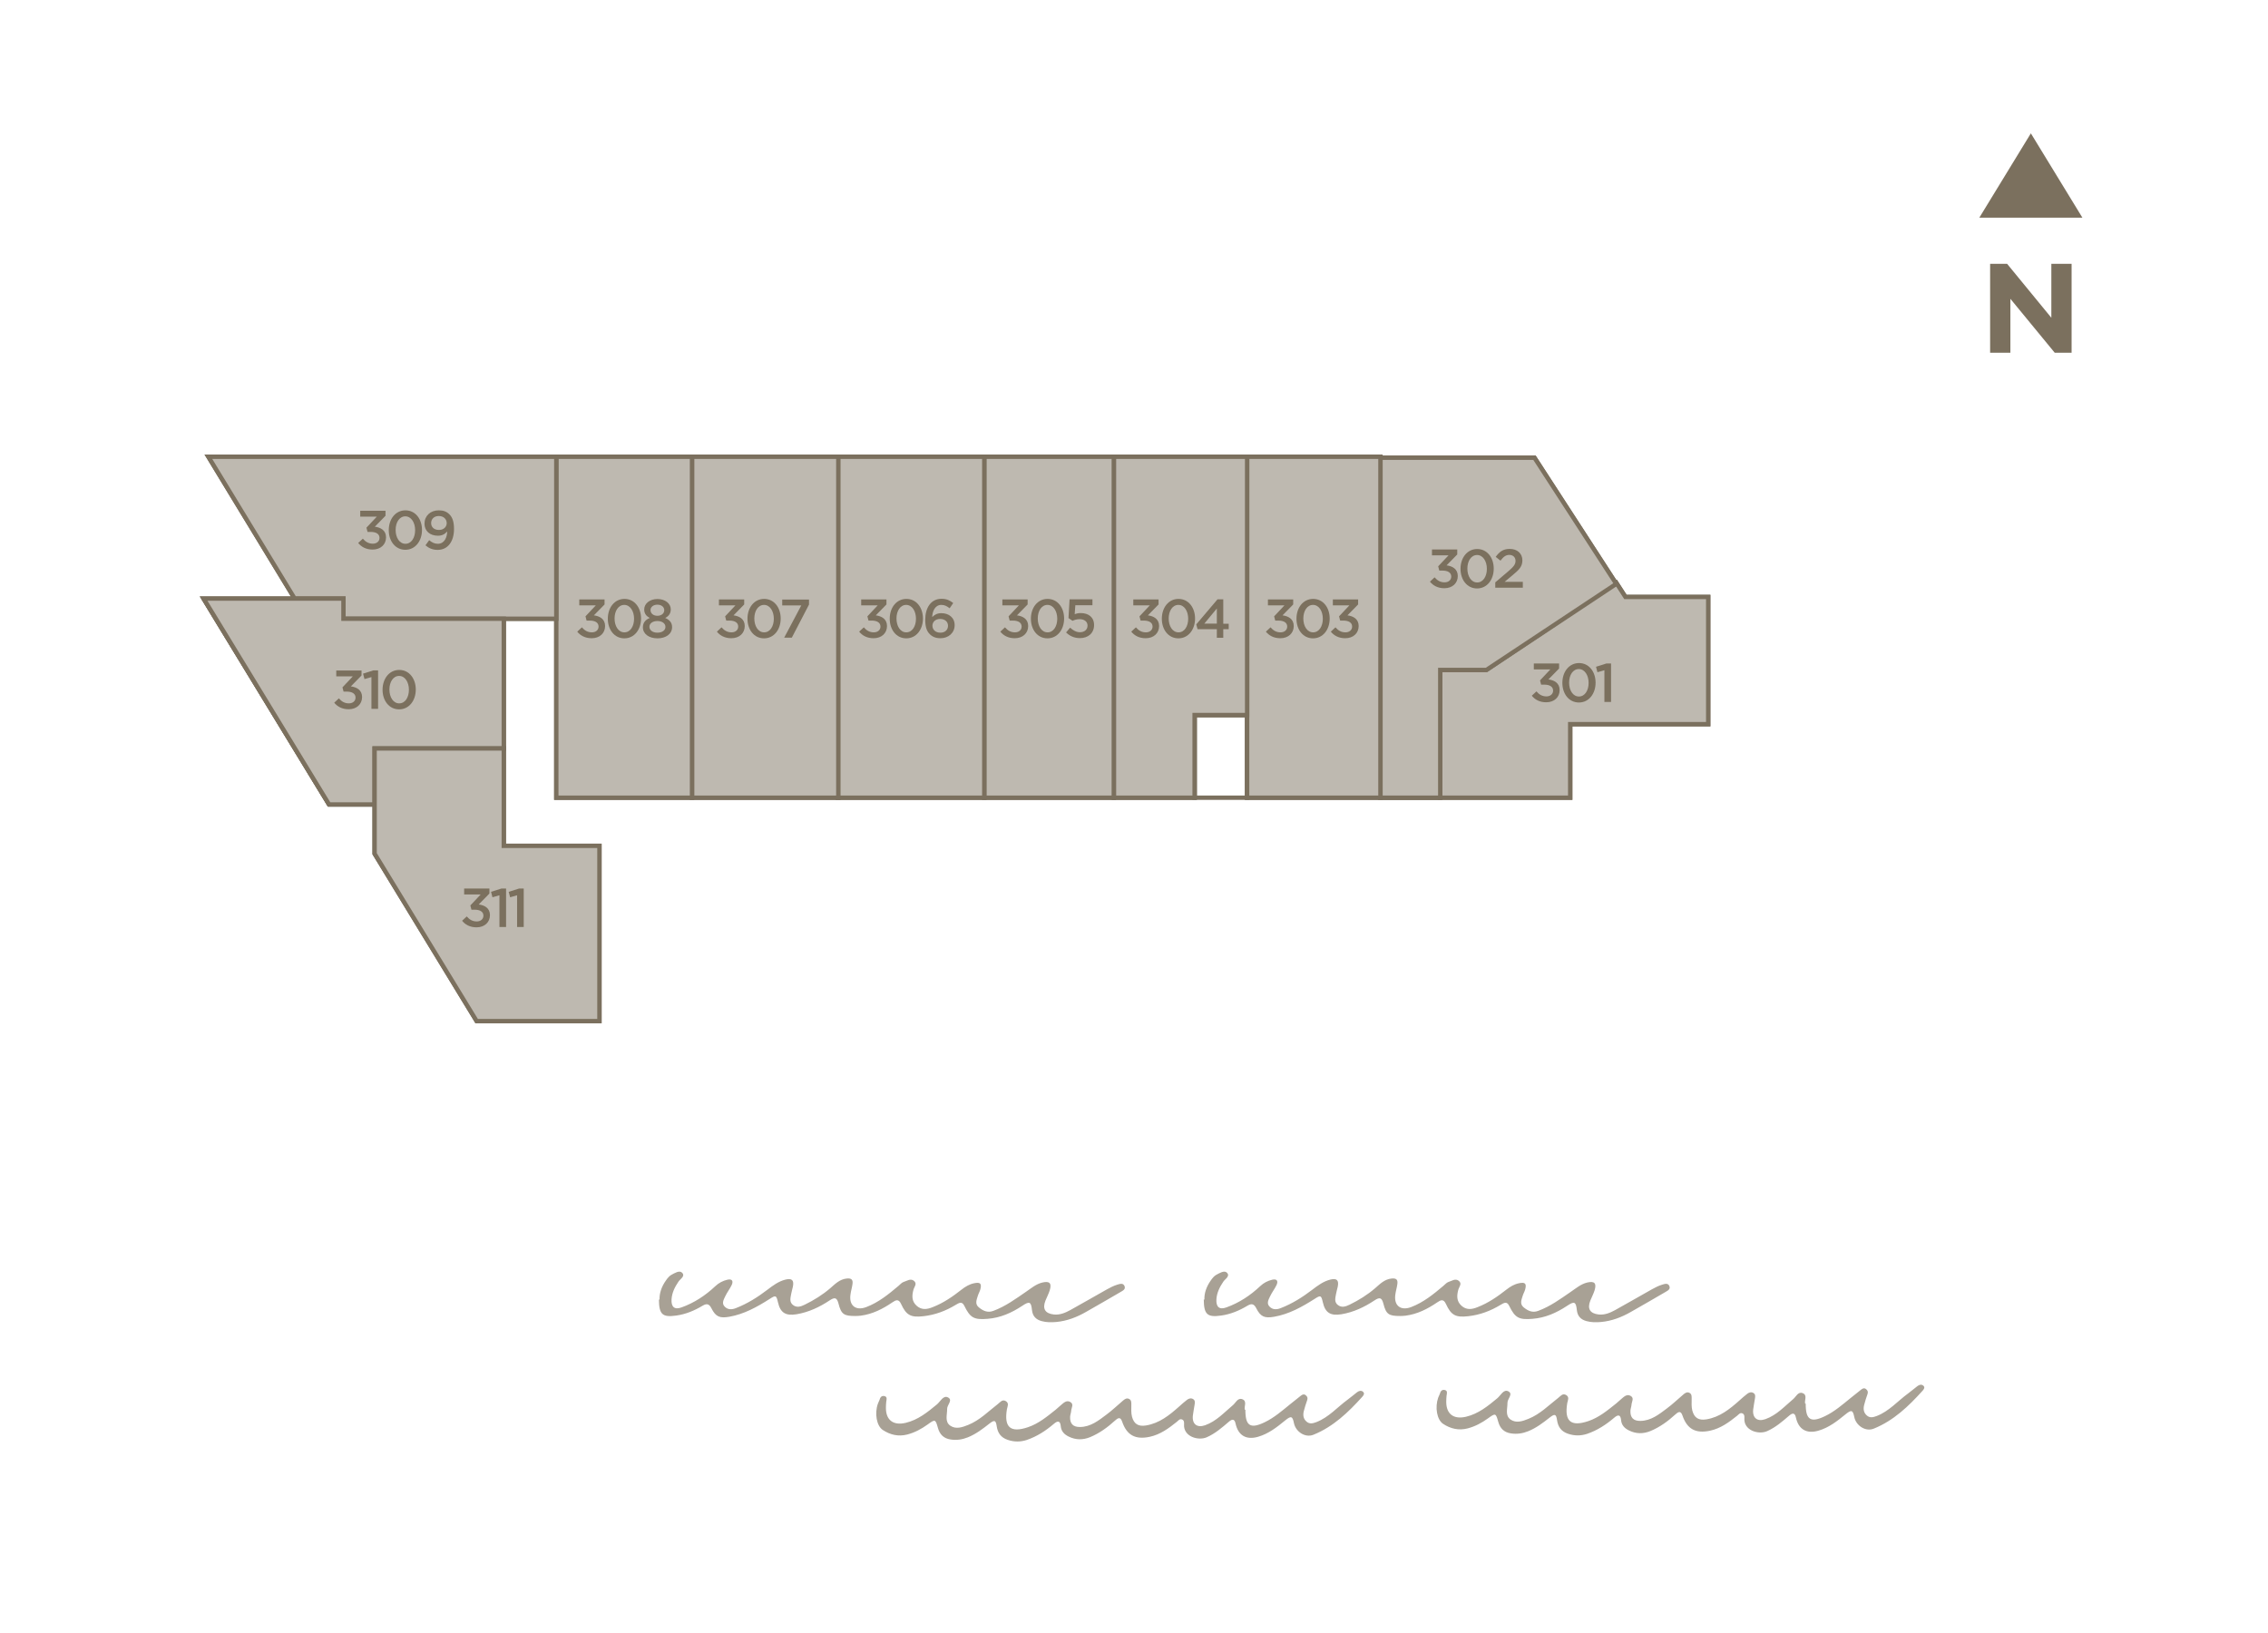
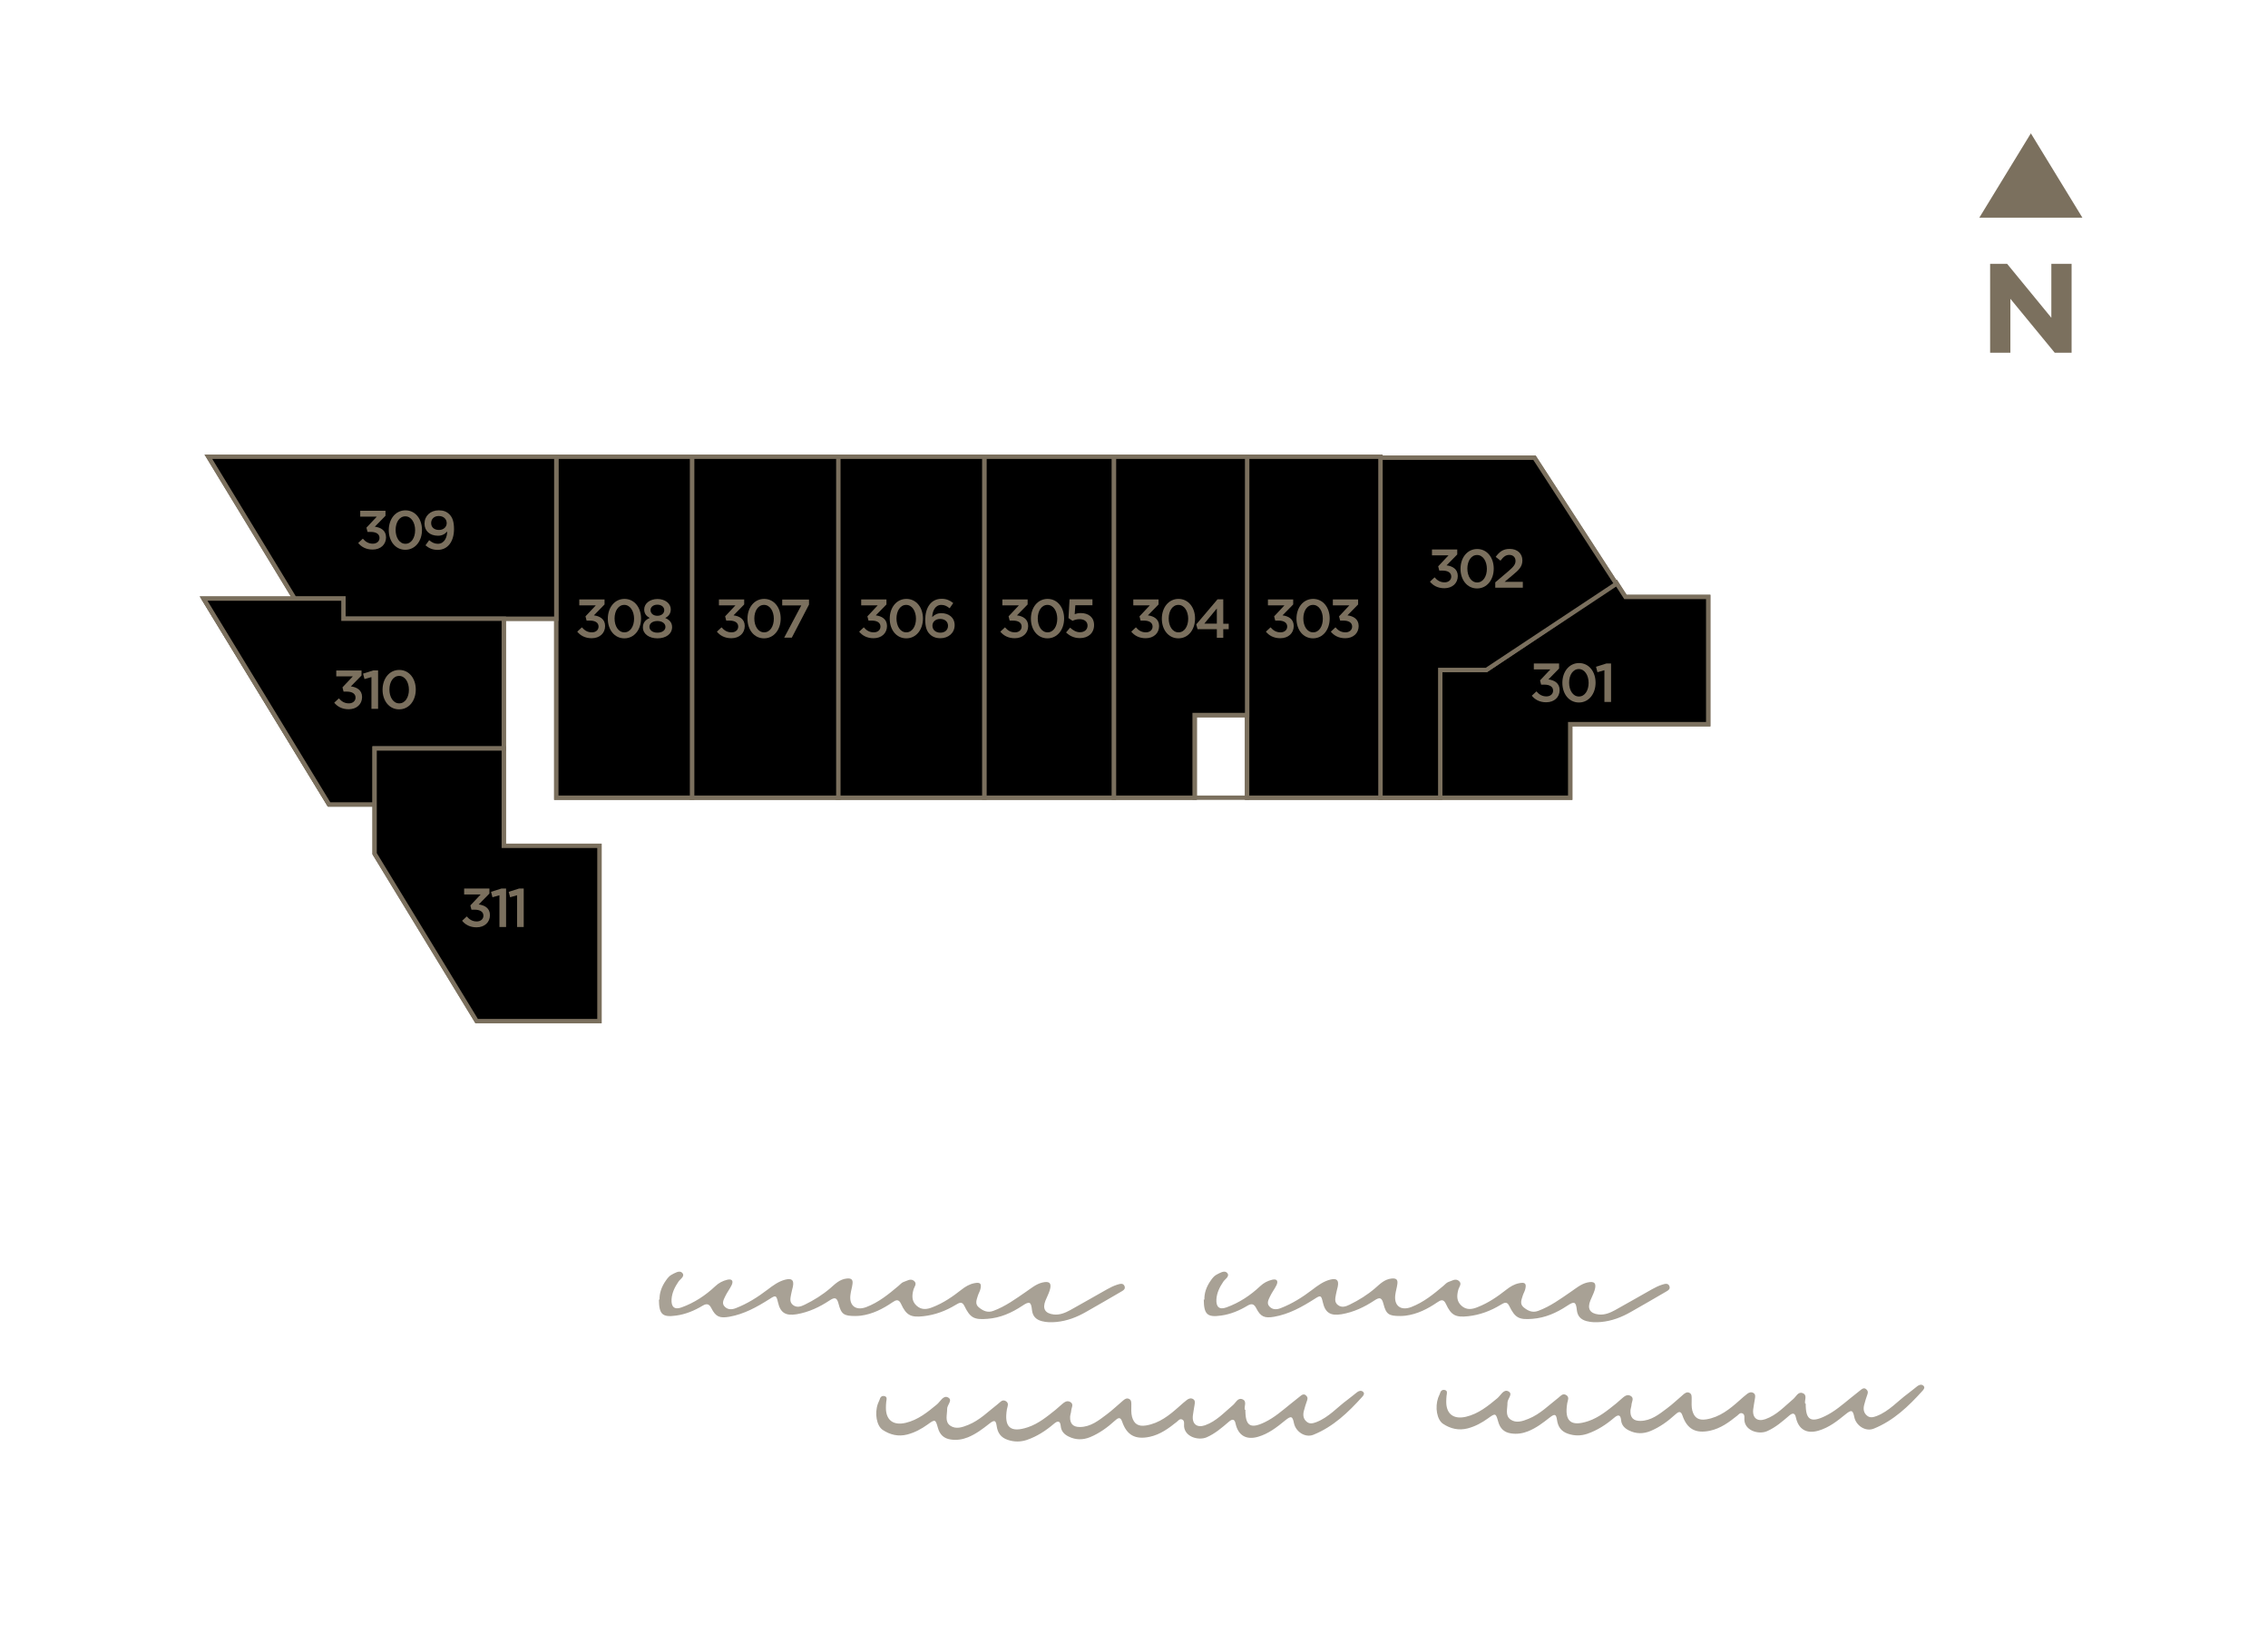
<svg xmlns="http://www.w3.org/2000/svg" viewBox="0 0 208.21 149.89">
  <g id="Base">
    <path d="M190.18,24.22v8.16h-1.55l-4.07-4.95v4.95h-1.86v-8.16h1.56l4.06,4.95v-4.95h1.86Z" style="fill:#7b705e;" />
    <polyline points="18.69 54.95 30.21 73.85 34.39 73.85" style="fill:none; stroke:#7b705e; stroke-miterlimit:10; stroke-width:.4px;" />
    <polygon points="19.13 41.93 51.07 41.93 51.07 56.8 31.53 56.8 31.53 54.95 27.05 54.95 19.13 41.93" style="fill:none; stroke:#7b705e; stroke-miterlimit:10; stroke-width:.4px;" />
    <polygon points="34.39 68.71 46.25 68.71 46.25 77.65 55.03 77.65 55.03 93.74 43.76 93.74 34.39 78.37 34.39 68.71" style="fill:none; stroke:#7b705e; stroke-miterlimit:10; stroke-width:.4px;" />
    <path d="M114.33,129.41c-.01,1.5.46,1.79,1.78,1.15.87-.42,1.59-1.05,2.33-1.65.33-.27.66-.53.99-.79.14-.11.3-.17.46-.02.14.12.18.25.11.45-.12.32-.21.64-.3.97-.1.37-.06.73.25.99.28.24.58.16.9.04,1.14-.44,1.92-1.37,2.88-2.07.29-.21.56-.45.85-.67.16-.12.36-.19.53-.06.22.17.05.37-.06.49-1.28,1.42-2.66,2.74-4.47,3.47-.76.31-1.63-.28-1.79-1.06-.13-.65-.26-.7-.81-.25-.76.62-1.52,1.22-2.49,1.5-1.08.31-1.82-.12-2.06-1.21-.1-.49-.35-.4-.62-.17-.63.54-1.25,1.08-2.02,1.42-.79.35-2.17-.06-2.09-1.19.01-.16.01-.36-.18-.44-.22-.09-.34.1-.49.22-.75.6-1.51,1.16-2.48,1.37-1.32.28-2.11-.14-2.54-1.41-.17-.5-.43-.27-.66-.07-.68.62-1.41,1.15-2.27,1.51-.66.27-1.32.27-1.97-.05-.41-.2-.69-.49-.73-.96-.05-.52-.29-.5-.62-.22-.75.64-1.56,1.17-2.5,1.49-.58.19-1.16.19-1.75-.01-.62-.21-.92-.63-1.01-1.26-.08-.55-.21-.59-.67-.23-.62.49-1.24.96-1.98,1.26-.5.2-1.02.28-1.56.2-.65-.09-1.02-.46-1.19-1.08-.22-.79-.25-.8-.94-.3-.57.41-1.18.74-1.87.92-.82.21-1.57.03-2.25-.42-.57-.38-.76-1.52-.45-2.4.04-.12.11-.23.15-.35.06-.23.18-.41.44-.36.3.06.21.31.18.52-.02.19-.03.38-.03.57,0,1.13.69,1.63,1.81,1.37,1.14-.27,2.01-.98,2.88-1.7.31-.26.57-.85,1-.64.49.24-.08.69-.07,1.06.01.54-.24,1.17.29,1.54.51.35,1.1.15,1.64-.07,1.07-.43,1.86-1.25,2.74-1.93.21-.16.39-.44.71-.26.33.19.16.49.11.74-.28,1.67.32,2.2,1.93,1.66.98-.33,1.77-.99,2.56-1.62.16-.13.32-.28.48-.42.24-.2.5-.47.84-.28.36.2.11.53.09.8-.01.19-.09.37-.1.56-.03.63.27.95.91.94.98-.01,1.71-.6,2.43-1.14.53-.39,1-.85,1.5-1.27.16-.14.35-.28.57-.17.23.11.21.34.21.56,0,.36-.03.72.06,1.07.18.68.59.92,1.28.81,1.24-.2,2.16-.95,3.05-1.74.24-.21.47-.43.73-.62.15-.11.35-.18.54-.07.21.12.18.32.15.51-.05.34-.12.67-.16,1-.09.79.38,1.16,1.12.9,1.04-.37,1.75-1.17,2.56-1.85.26-.22.44-.7.86-.54.47.18.14.68.23.97" style="fill:#a8a195;" />
    <path d="M60.55,119.32c-.03-.58.18-1.21.59-1.78.13-.19.29-.39.48-.5.3-.16.74-.44.98-.22.35.32-.14.58-.31.83-.34.5-.6,1.02-.64,1.63-.04.7.27.98.92.74,1.17-.42,2.2-1.1,3.1-1.95.33-.31.69-.49,1.1-.59.42-.1.58.1.4.49-.17.36-.43.68-.6,1.05-.14.3-.34.64-.03.94.29.29.65.27,1.01.13,1.06-.41,2.01-1.01,2.9-1.69.51-.39,1.02-.77,1.65-.93.6-.15.81.05.69.65-.05.23-.12.45-.16.68-.06.35-.18.73.17,1,.35.27.71.15,1.08-.03.84-.41,1.63-.9,2.34-1.51.44-.38.85-.82,1.51-.89.46-.05.59.13.53.52-.04.31-.14.62-.18.93-.16,1.03.48,1.54,1.45,1.17,1.13-.43,2.05-1.18,2.96-1.95.15-.12.28-.29.45-.35.31-.09.64-.36.96-.11.33.26.03.55-.04.81-.15.55-.17,1.06.28,1.47.45.41.94.36,1.48.14.98-.38,1.84-.97,2.65-1.61.36-.28.72-.5,1.17-.59.54-.11.7.02.56.56-.05.2-.17.39-.23.59-.11.36-.29.75.08,1.06.39.32.81.53,1.34.33,1.11-.41,2.05-1.1,3.01-1.76.47-.32.91-.7,1.48-.84.67-.16.89.05.69.71-.1.32-.26.62-.39.94-.3.75-.04,1.19.76,1.28.56.06,1.05-.15,1.51-.4,1.13-.62,2.25-1.28,3.38-1.91.29-.16.6-.32.92-.42.22-.06.54-.2.68.11.14.32-.17.44-.38.57-1.04.61-2.09,1.21-3.14,1.81-.85.49-1.76.84-2.75.93-.45.04-.89.04-1.33-.08-.52-.14-.83-.45-.89-1.01-.08-.78-.23-.84-.9-.39-.97.64-2,1.1-3.18,1.19-1.23.1-1.59-.08-2.13-1.19-.22-.46-.5-.26-.78-.1-.92.56-1.9.93-2.98,1.05-1.15.13-1.57-.08-2.05-1.13-.22-.48-.48-.36-.8-.14-.88.6-1.82,1.08-2.9,1.22-.17.02-.34.03-.51.03-1.03,0-1.28-.15-1.53-1.13-.15-.58-.35-.61-.82-.3-.92.61-1.91,1.08-3.03,1.27-.99.16-1.49-.12-1.71-1.1-.15-.65-.2-.67-.77-.3-1.15.73-2.33,1.39-3.7,1.63-.87.15-1.24.01-1.64-.78-.2-.39-.41-.47-.8-.24-.75.45-1.55.79-2.43.91-1.27.18-1.58-.1-1.59-1.49" style="fill:#a8a195;" />
    <path d="M165.77,128.85c-.01,1.5.46,1.79,1.78,1.15.87-.42,1.59-1.05,2.33-1.65.33-.27.66-.53.99-.79.14-.11.3-.17.46-.02.14.12.18.25.11.45-.12.32-.21.64-.3.97-.1.37-.06.73.25.99.28.24.58.16.9.04,1.14-.44,1.92-1.37,2.88-2.07.29-.21.56-.45.85-.67.16-.12.36-.19.53-.06.22.17.05.37-.06.49-1.28,1.42-2.66,2.74-4.47,3.47-.76.31-1.63-.28-1.79-1.06-.13-.65-.26-.7-.81-.25-.76.62-1.52,1.22-2.49,1.5-1.08.31-1.82-.12-2.06-1.21-.1-.49-.35-.4-.62-.17-.63.54-1.25,1.08-2.02,1.42-.79.35-2.17-.06-2.09-1.19.01-.16.01-.36-.18-.44-.22-.09-.34.1-.49.22-.75.6-1.51,1.16-2.48,1.37-1.32.28-2.11-.14-2.54-1.41-.17-.5-.43-.27-.66-.07-.68.62-1.41,1.15-2.27,1.51-.66.27-1.32.27-1.97-.05-.41-.2-.69-.49-.73-.96-.05-.52-.29-.5-.62-.22-.75.64-1.56,1.17-2.5,1.49-.58.19-1.16.19-1.75-.01-.62-.21-.92-.63-1.01-1.26-.08-.55-.21-.59-.67-.23-.62.49-1.24.96-1.98,1.26-.5.2-1.02.28-1.56.2-.65-.09-1.02-.46-1.19-1.08-.22-.79-.25-.8-.94-.3-.57.41-1.18.74-1.87.92-.82.21-1.57.03-2.25-.42-.57-.38-.76-1.52-.45-2.4.04-.12.11-.23.15-.35.06-.23.18-.41.44-.36.3.06.21.31.18.52-.02.19-.03.38-.03.57,0,1.13.69,1.63,1.81,1.37,1.14-.27,2.01-.98,2.88-1.7.31-.26.57-.85,1-.64.49.24-.08.69-.07,1.06.01.54-.24,1.17.29,1.54.51.35,1.1.15,1.64-.07,1.07-.43,1.86-1.25,2.74-1.93.21-.16.39-.44.71-.26.33.19.16.49.11.74-.28,1.67.32,2.2,1.93,1.66.98-.33,1.77-.99,2.56-1.62.16-.13.32-.28.48-.42.24-.2.5-.47.84-.28.36.2.11.53.09.8-.01.19-.09.37-.1.56-.03.63.27.95.91.94.98-.01,1.71-.6,2.43-1.14.53-.39,1-.85,1.5-1.27.16-.14.35-.28.57-.17.23.11.21.34.21.56,0,.36-.03.72.06,1.07.18.68.59.92,1.28.81,1.24-.2,2.16-.95,3.05-1.74.24-.21.47-.43.73-.62.15-.11.35-.18.54-.07.21.12.18.32.15.51-.05.34-.12.67-.16,1-.09.79.38,1.16,1.12.9,1.04-.37,1.75-1.17,2.56-1.85.26-.22.44-.7.86-.54.47.18.14.68.23.97" style="fill:#a8a195;" />
    <path d="M110.57,119.32c-.03-.58.18-1.21.59-1.78.13-.19.29-.39.48-.5.3-.16.74-.44.98-.22.35.32-.14.58-.31.83-.34.5-.6,1.02-.64,1.63-.04.7.27.98.92.74,1.17-.42,2.2-1.1,3.1-1.95.33-.31.69-.49,1.1-.59.42-.1.58.1.4.49-.17.36-.43.68-.6,1.05-.14.3-.34.64-.03.94.29.29.65.27,1.01.13,1.06-.41,2.01-1.01,2.9-1.69.51-.39,1.02-.77,1.65-.93.6-.15.81.05.69.65-.05.23-.12.45-.16.68-.06.35-.18.73.17,1,.35.27.71.15,1.08-.03.84-.41,1.63-.9,2.34-1.51.44-.38.85-.82,1.51-.89.46-.05.59.13.53.52-.04.31-.14.62-.18.93-.16,1.03.48,1.54,1.45,1.17,1.13-.43,2.05-1.18,2.96-1.95.15-.12.28-.29.45-.35.31-.09.64-.36.96-.11.33.26.03.55-.04.81-.15.55-.17,1.06.28,1.47.45.41.94.36,1.48.14.98-.38,1.84-.97,2.65-1.61.36-.28.72-.5,1.17-.59.54-.11.7.02.56.56-.05.2-.17.39-.23.59-.11.36-.29.75.08,1.06.39.32.81.53,1.34.33,1.11-.41,2.05-1.1,3.01-1.76.47-.32.91-.7,1.48-.84.67-.16.89.05.69.71-.1.32-.26.62-.39.94-.3.75-.04,1.19.76,1.28.56.06,1.05-.15,1.51-.4,1.13-.62,2.25-1.28,3.38-1.91.29-.16.6-.32.92-.42.22-.06.54-.2.68.11.14.32-.17.44-.38.57-1.04.61-2.09,1.21-3.14,1.81-.85.49-1.76.84-2.75.93-.45.04-.89.04-1.33-.08-.52-.14-.83-.45-.89-1.01-.08-.78-.23-.84-.9-.39-.97.64-2,1.1-3.18,1.19-1.23.1-1.59-.08-2.13-1.19-.22-.46-.5-.26-.78-.1-.92.56-1.9.93-2.98,1.05-1.15.13-1.57-.08-2.05-1.13-.22-.48-.48-.36-.8-.14-.88.6-1.82,1.08-2.9,1.22-.17.02-.34.03-.51.03-1.03,0-1.28-.15-1.53-1.13-.15-.58-.35-.61-.82-.3-.92.61-1.91,1.08-3.03,1.27-.99.16-1.49-.12-1.71-1.1-.15-.65-.2-.67-.77-.3-1.15.73-2.33,1.39-3.7,1.63-.87.15-1.24.01-1.64-.78-.2-.39-.41-.47-.8-.24-.75.45-1.55.79-2.43.91-1.27.18-1.58-.1-1.59-1.49" style="fill:#a8a195;" />
    <polygon points="186.44 12.24 191.17 19.98 181.71 19.98 186.44 12.24" style="fill:#7b705e;" />
    <rect x="51.07" y="41.93" width="12.46" height="31.3" style="fill:none; stroke:#7b705e; stroke-miterlimit:10; stroke-width:.4px;" />
    <rect x="63.53" y="41.93" width="13.43" height="31.3" style="fill:none; stroke:#7b705e; stroke-miterlimit:10; stroke-width:.4px;" />
    <rect x="76.93" y="41.93" width="13.43" height="31.3" style="fill:none; stroke:#7b705e; stroke-miterlimit:10; stroke-width:.4px;" />
    <rect x="90.36" y="41.93" width="11.89" height="31.3" style="fill:none; stroke:#7b705e; stroke-miterlimit:10; stroke-width:.4px;" />
    <polygon points="109.67 65.64 114.49 65.64 114.49 41.93 102.26 41.93 102.26 73.23 109.67 73.23 109.67 65.64" style="fill:none; stroke:#7b705e; stroke-miterlimit:10; stroke-width:.4px;" />
    <rect x="114.49" y="41.93" width="12.24" height="31.3" style="fill:none; stroke:#7b705e; stroke-miterlimit:10; stroke-width:.4px;" />
    <line x1="132.22" y1="73.23" x2="126.73" y2="73.23" style="fill:none; stroke:#7b705e; stroke-miterlimit:10; stroke-width:.4px;" />
    <polygon points="132.22 73.23 144.15 73.23 144.15 66.48 156.82 66.48 156.82 54.8 149.22 54.8 148.38 53.5 136.46 61.5 132.22 61.5 132.22 73.23" style="fill:none; stroke:#7b705e; stroke-miterlimit:10; stroke-width:.4px;" />
    <rect x="109.67" y="65.64" width="4.83" height="7.59" style="fill:none; stroke:#7b705e; stroke-miterlimit:10; stroke-width:.4px;" />
    <polygon points="132.22 73.23 132.22 61.5 136.46 61.5 148.38 53.6 140.87 42.02 126.73 42.02 126.73 73.23 132.22 73.23" style="fill:none; stroke:#7b705e; stroke-miterlimit:10; stroke-width:.4px;" />
    <polygon points="46.25 68.71 46.25 56.8 31.53 56.8 31.53 54.95 18.69 54.95 30.21 73.85 34.39 73.85 34.39 68.71 46.25 68.71" style="fill:none; stroke:#7b705e; stroke-miterlimit:10; stroke-width:.4px;" />
  </g>
  <g id="_x30_1" class="floor" data-id="3_301">
-     <polygon class="bg" points="132.22 73.23 144.15 73.23 144.15 66.48 156.82 66.48 156.82 54.8 149.22 54.8 148.38 53.5 136.46 61.5 132.22 61.5 132.22 73.23" style="fill:#beb9b0; stroke:#7b705e; stroke-miterlimit:10; stroke-width:.4px;" />
+     <polygon class="bg" points="132.22 73.23 144.15 73.23 144.15 66.48 156.82 66.48 156.82 54.8 149.22 54.8 148.38 53.5 136.46 61.5 132.22 61.5 132.22 73.23" style="stroke:#7b705e; stroke-miterlimit:10; stroke-width:.4px;" />
  </g>
  <g id="_x30_2" class="floor" data-id="3_302">
-     <polygon class="bg" points="132.22 73.23 132.22 61.5 136.46 61.5 148.38 53.6 140.87 42.02 126.73 42.02 126.73 73.23 132.22 73.23" style="fill:#beb9b0; stroke:#7b705e; stroke-miterlimit:10; stroke-width:.4px;" />
+     <polygon class="bg" points="132.22 73.23 132.22 61.5 136.46 61.5 148.38 53.6 140.87 42.02 126.73 42.02 126.73 73.23 132.22 73.23" style="stroke:#7b705e; stroke-miterlimit:10; stroke-width:.4px;" />
  </g>
  <g id="_x30_3" class="floor" data-id="3_303">
-     <rect class="bg" x="114.49" y="41.93" width="12.24" height="31.3" style="fill:#beb9b0; stroke:#7b705e; stroke-miterlimit:10; stroke-width:.4px;" />
+     <rect class="bg" x="114.49" y="41.93" width="12.24" height="31.3" style="stroke:#7b705e; stroke-miterlimit:10; stroke-width:.4px;" />
  </g>
  <g id="_x30_4" class="floor" data-id="3_304">
-     <polygon class="bg" points="109.67 65.64 114.49 65.64 114.49 41.93 102.26 41.93 102.26 73.23 109.67 73.23 109.67 65.64" style="fill:#beb9b0; stroke:#7b705e; stroke-miterlimit:10; stroke-width:.4px;" />
+     <polygon class="bg" points="109.67 65.64 114.49 65.64 114.49 41.93 102.26 41.93 102.26 73.23 109.67 73.23 109.67 65.64" style="stroke:#7b705e; stroke-miterlimit:10; stroke-width:.4px;" />
  </g>
  <g id="_x30_5" class="floor" data-id="3_305">
-     <rect class="bg" x="90.36" y="41.93" width="11.89" height="31.3" style="fill:#beb9b0; stroke:#7b705e; stroke-miterlimit:10; stroke-width:.4px;" />
+     <rect class="bg" x="90.36" y="41.93" width="11.89" height="31.3" style="stroke:#7b705e; stroke-miterlimit:10; stroke-width:.4px;" />
  </g>
  <g id="_x30_6" class="floor" data-id="3_306">
-     <rect class="bg" x="76.93" y="41.93" width="13.43" height="31.3" style="fill:#beb9b0; stroke:#7b705e; stroke-miterlimit:10; stroke-width:.4px;" />
+     <rect class="bg" x="76.93" y="41.93" width="13.43" height="31.3" style="stroke:#7b705e; stroke-miterlimit:10; stroke-width:.4px;" />
  </g>
  <g id="_x30_7" class="floor" data-id="3_307">
-     <rect class="bg" x="63.53" y="41.93" width="13.43" height="31.3" style="fill:#beb9b0; stroke:#7b705e; stroke-miterlimit:10; stroke-width:.4px;" />
+     <rect class="bg" x="63.53" y="41.93" width="13.43" height="31.3" style="stroke:#7b705e; stroke-miterlimit:10; stroke-width:.4px;" />
  </g>
  <g id="_x30_8" class="floor" data-id="3_308">
-     <rect class="bg" x="51.07" y="41.93" width="12.46" height="31.3" style="fill:#beb9b0; stroke:#7b705e; stroke-miterlimit:10; stroke-width:.4px;" />
+     <rect class="bg" x="51.07" y="41.93" width="12.46" height="31.3" style="stroke:#7b705e; stroke-miterlimit:10; stroke-width:.4px;" />
  </g>
  <g id="_x30_9" class="floor" data-id="3_309">
-     <polygon class="bg" points="19.13 41.93 51.07 41.93 51.07 56.8 31.53 56.8 31.53 54.95 27.05 54.95 19.13 41.93" style="fill:#beb9b0; stroke:#7b705e; stroke-miterlimit:10; stroke-width:.4px;" />
+     <polygon class="bg" points="19.13 41.93 51.07 41.93 51.07 56.8 31.53 56.8 31.53 54.95 27.05 54.95 19.13 41.93" style="stroke:#7b705e; stroke-miterlimit:10; stroke-width:.4px;" />
  </g>
  <g id="_x31_0" class="floor" data-id="3_310">
-     <polygon class="bg" points="46.25 68.71 46.25 56.8 31.53 56.8 31.53 54.95 18.69 54.95 30.21 73.85 34.39 73.85 34.39 68.71 46.25 68.71" style="fill:#beb9b0; stroke:#7b705e; stroke-miterlimit:10; stroke-width:.4px;" />
+     <polygon class="bg" points="46.25 68.71 46.25 56.8 31.53 56.8 31.53 54.95 18.69 54.95 30.21 73.85 34.39 73.85 34.39 68.71 46.25 68.71" style="stroke:#7b705e; stroke-miterlimit:10; stroke-width:.4px;" />
  </g>
  <g id="_x31_1" class="floor" data-id="3_311">
-     <polygon class="bg" points="34.39 68.71 46.25 68.71 46.25 77.65 55.03 77.65 55.03 93.74 43.76 93.74 34.39 78.37 34.39 68.71" style="fill:#beb9b0; stroke:#7b705e; stroke-miterlimit:10; stroke-width:.4px;" />
+     <polygon class="bg" points="34.39 68.71 46.25 68.71 46.25 77.65 55.03 77.65 55.03 93.74 43.76 93.74 34.39 78.37 34.39 68.71" style="stroke:#7b705e; stroke-miterlimit:10; stroke-width:.4px;" />
  </g>
  <g id="Labels">
    <path d="M140.62,63.87l.43-.4c.25.29.53.46.92.46.35,0,.61-.21.61-.53h0c0-.36-.31-.55-.81-.55h-.29l-.1-.39.95-1.01h-1.52v-.54h2.32v.46l-.98,1c.53.07,1.03.33,1.03.98h0c0,.66-.5,1.12-1.23,1.12-.61,0-1.05-.25-1.34-.62Z" style="fill:#7b705e;" />
    <path d="M143.43,62.69h0c0-1.01.61-1.82,1.53-1.82s1.52.8,1.52,1.8h0c0,1.01-.61,1.82-1.53,1.82s-1.52-.8-1.52-1.8ZM145.84,62.69h0c0-.7-.36-1.27-.9-1.27s-.89.55-.89,1.25h0c0,.7.35,1.27.9,1.27s.89-.56.89-1.25Z" style="fill:#7b705e;" />
    <path d="M147.28,61.53l-.63.18-.13-.5.95-.3h.43v3.53h-.61v-2.9Z" style="fill:#7b705e;" />
    <path d="M131.27,53.4l.43-.4c.25.29.53.46.92.46.35,0,.61-.21.61-.53h0c0-.36-.31-.55-.81-.55h-.29l-.1-.39.95-1.01h-1.52v-.54h2.32v.46l-.98,1c.53.07,1.03.33,1.03.98h0c0,.66-.5,1.12-1.23,1.12-.61,0-1.05-.25-1.34-.62Z" style="fill:#7b705e;" />
    <path d="M134.08,52.22h0c0-1.01.61-1.82,1.53-1.82s1.52.8,1.52,1.8h0c0,1.01-.61,1.82-1.53,1.82s-1.52-.8-1.52-1.8ZM136.5,52.22h0c0-.7-.36-1.27-.9-1.27s-.89.55-.89,1.25h0c0,.7.35,1.27.9,1.27s.89-.56.89-1.25Z" style="fill:#7b705e;" />
    <path d="M137.26,53.47l1.21-1.03c.48-.41.66-.63.66-.95,0-.35-.25-.55-.57-.55s-.54.17-.81.53l-.44-.35c.34-.46.67-.73,1.29-.73.69,0,1.16.42,1.16,1.05h0c0,.56-.29.86-.91,1.37l-.72.6h1.67v.54h-2.53v-.49Z" style="fill:#7b705e;" />
    <path d="M116.21,57.99l.43-.4c.25.29.53.46.92.46.35,0,.61-.21.61-.53h0c0-.36-.31-.55-.81-.55h-.29l-.1-.39.95-1.01h-1.52v-.54h2.32v.46l-.98,1c.53.07,1.03.33,1.03.98h0c0,.66-.5,1.12-1.23,1.12-.61,0-1.05-.25-1.34-.62Z" style="fill:#7b705e;" />
    <path d="M119.02,56.8h0c0-1.01.61-1.82,1.53-1.82s1.52.8,1.52,1.8h0c0,1.01-.61,1.82-1.53,1.82s-1.52-.8-1.52-1.8ZM121.44,56.8h0c0-.7-.36-1.27-.9-1.27s-.89.55-.89,1.25h0c0,.7.35,1.27.9,1.27s.89-.56.89-1.25Z" style="fill:#7b705e;" />
    <path d="M122.17,57.99l.43-.4c.25.29.53.46.92.46.35,0,.61-.21.61-.53h0c0-.36-.31-.55-.81-.55h-.29l-.1-.39.95-1.01h-1.52v-.54h2.32v.46l-.98,1c.53.07,1.03.33,1.03.98h0c0,.66-.5,1.12-1.23,1.12-.61,0-1.05-.25-1.34-.62Z" style="fill:#7b705e;" />
    <path d="M103.85,57.99l.43-.4c.25.29.53.46.92.46.35,0,.61-.21.61-.53h0c0-.36-.31-.55-.81-.55h-.29l-.1-.39.95-1.01h-1.52v-.54h2.32v.46l-.98,1c.53.07,1.03.33,1.03.98h0c0,.66-.5,1.12-1.23,1.12-.61,0-1.05-.25-1.34-.62Z" style="fill:#7b705e;" />
    <path d="M106.66,56.8h0c0-1.01.61-1.82,1.53-1.82s1.52.8,1.52,1.8h0c0,1.01-.61,1.82-1.53,1.82s-1.52-.8-1.52-1.8ZM109.08,56.8h0c0-.7-.36-1.27-.9-1.27s-.89.55-.89,1.25h0c0,.7.35,1.27.9,1.27s.89-.56.89-1.25Z" style="fill:#7b705e;" />
    <path d="M111.71,57.76h-1.77l-.12-.44,1.95-2.3h.53v2.24h.5v.5h-.5v.79h-.59v-.79ZM111.71,57.25v-1.39l-1.15,1.39h1.15Z" style="fill:#7b705e;" />
    <path d="M91.83,57.99l.43-.4c.25.29.53.46.92.46.35,0,.61-.21.61-.53h0c0-.36-.31-.55-.81-.55h-.29l-.1-.39.95-1.01h-1.52v-.54h2.32v.46l-.98,1c.53.07,1.03.33,1.03.98h0c0,.66-.5,1.12-1.23,1.12-.61,0-1.05-.25-1.34-.62Z" style="fill:#7b705e;" />
    <path d="M94.64,56.8h0c0-1.01.61-1.82,1.53-1.82s1.52.8,1.52,1.8h0c0,1.01-.61,1.82-1.53,1.82s-1.52-.8-1.52-1.8ZM97.06,56.8h0c0-.7-.36-1.27-.9-1.27s-.89.55-.89,1.25h0c0,.7.35,1.27.9,1.27s.89-.56.89-1.25Z" style="fill:#7b705e;" />
    <path d="M97.86,58.07l.38-.45c.28.26.58.42.9.42.42,0,.7-.24.7-.61h0c0-.37-.3-.59-.73-.59-.25,0-.47.07-.65.15l-.37-.25.1-1.72h2.1v.54h-1.57l-.06.82c.17-.06.32-.1.56-.1.68,0,1.22.36,1.22,1.1h0c0,.73-.53,1.2-1.3,1.2-.54,0-.96-.21-1.29-.54Z" style="fill:#7b705e;" />
    <path d="M78.87,57.99l.43-.4c.25.29.53.46.92.46.35,0,.61-.21.61-.53h0c0-.36-.31-.55-.81-.55h-.29l-.1-.39.95-1.01h-1.52v-.54h2.32v.46l-.98,1c.53.07,1.03.33,1.03.98h0c0,.66-.5,1.12-1.23,1.12-.61,0-1.05-.25-1.34-.62Z" style="fill:#7b705e;" />
    <path d="M81.68,56.8h0c0-1.01.61-1.82,1.53-1.82s1.52.8,1.52,1.8h0c0,1.01-.61,1.82-1.53,1.82s-1.52-.8-1.52-1.8ZM84.09,56.8h0c0-.7-.36-1.27-.9-1.27s-.89.55-.89,1.25h0c0,.7.35,1.27.9,1.27s.89-.56.89-1.25Z" style="fill:#7b705e;" />
    <path d="M85.37,58.23c-.27-.26-.43-.63-.43-1.34h0c0-1.08.51-1.92,1.5-1.92.46,0,.77.15,1.07.39l-.33.48c-.25-.19-.45-.31-.76-.31-.61,0-.83.64-.84,1.12.21-.22.47-.36.84-.36.68,0,1.22.4,1.22,1.1h0c0,.71-.57,1.2-1.3,1.2-.43,0-.74-.13-.98-.37ZM87.03,57.44h0c0-.36-.28-.62-.72-.62s-.71.28-.71.62h0c0,.37.29.64.73.64s.7-.27.7-.63Z" style="fill:#7b705e;" />
    <path d="M65.81,57.99l.43-.4c.25.29.53.46.92.46.35,0,.61-.21.61-.53h0c0-.36-.31-.55-.81-.55h-.29l-.1-.39.95-1.01h-1.52v-.54h2.32v.46l-.98,1c.53.07,1.03.33,1.03.98h0c0,.66-.5,1.12-1.23,1.12-.61,0-1.05-.25-1.34-.62Z" style="fill:#7b705e;" />
    <path d="M68.62,56.8h0c0-1.01.61-1.82,1.53-1.82s1.52.8,1.52,1.8h0c0,1.01-.61,1.82-1.53,1.82s-1.52-.8-1.52-1.8ZM71.04,56.8h0c0-.7-.36-1.27-.9-1.27s-.89.55-.89,1.25h0c0,.7.35,1.27.9,1.27s.89-.56.89-1.25Z" style="fill:#7b705e;" />
    <path d="M73.57,55.58h-1.76v-.54h2.46v.46l-1.58,3.04h-.7l1.57-2.96Z" style="fill:#7b705e;" />
    <path d="M52.99,57.99l.43-.4c.25.29.53.46.92.46.35,0,.61-.21.61-.53h0c0-.36-.31-.55-.81-.55h-.29l-.1-.39.95-1.01h-1.52v-.54h2.32v.46l-.98,1c.53.07,1.03.33,1.03.98h0c0,.66-.5,1.12-1.23,1.12-.61,0-1.05-.25-1.34-.62Z" style="fill:#7b705e;" />
    <path d="M55.8,56.8h0c0-1.01.61-1.82,1.53-1.82s1.52.8,1.52,1.8h0c0,1.01-.61,1.82-1.53,1.82s-1.52-.8-1.52-1.8ZM58.21,56.8h0c0-.7-.36-1.27-.9-1.27s-.89.55-.89,1.25h0c0,.7.35,1.27.9,1.27s.89-.56.89-1.25Z" style="fill:#7b705e;" />
    <path d="M59.02,57.59h0c0-.43.24-.7.63-.86-.3-.16-.51-.39-.51-.78h0c0-.55.52-.96,1.22-.96s1.22.41,1.22.95h0c0,.4-.22.64-.51.79.39.17.63.42.63.84h0c0,.63-.57,1.03-1.34,1.03s-1.34-.4-1.34-1.01ZM61.09,57.55h0c0-.33-.32-.54-.74-.54s-.73.21-.73.53h0c0,.29.27.54.73.54s.74-.23.74-.53ZM60.98,56.01h0c0-.28-.25-.5-.63-.5s-.63.22-.63.49h0c0,.32.27.53.63.53s.63-.21.63-.51Z" style="fill:#7b705e;" />
    <path d="M30.68,64.51l.43-.4c.25.29.53.46.92.46.35,0,.61-.21.61-.53h0c0-.36-.31-.55-.81-.55h-.29l-.1-.39.95-1.01h-1.52v-.54h2.32v.46l-.98,1c.53.07,1.03.33,1.03.98h0c0,.66-.5,1.12-1.23,1.12-.61,0-1.05-.25-1.34-.62Z" style="fill:#7b705e;" />
    <path d="M34.09,62.16l-.63.18-.13-.5.95-.3h.43v3.53h-.61v-2.9Z" style="fill:#7b705e;" />
    <path d="M35.12,63.32h0c0-1.01.61-1.82,1.53-1.82s1.52.8,1.52,1.8h0c0,1.01-.61,1.82-1.53,1.82s-1.52-.8-1.52-1.8ZM37.54,63.32h0c0-.7-.36-1.27-.9-1.27s-.89.55-.89,1.25h0c0,.7.35,1.27.9,1.27s.89-.56.89-1.25Z" style="fill:#7b705e;" />
    <path d="M42.42,84.53l.43-.4c.25.29.53.46.92.46.35,0,.61-.21.61-.53h0c0-.36-.31-.55-.81-.55h-.29l-.1-.39.95-1.01h-1.52v-.54h2.32v.46l-.98,1c.53.07,1.03.33,1.03.98h0c0,.66-.5,1.12-1.23,1.12-.61,0-1.05-.25-1.34-.62Z" style="fill:#7b705e;" />
    <path d="M45.84,82.19l-.63.18-.13-.5.95-.3h.43v3.53h-.61v-2.9Z" style="fill:#7b705e;" />
    <path d="M47.46,82.19l-.63.18-.13-.5.95-.3h.43v3.53h-.61v-2.9Z" style="fill:#7b705e;" />
    <path d="M32.88,49.85l.43-.4c.25.29.53.46.92.46.35,0,.61-.21.61-.53h0c0-.36-.31-.55-.81-.55h-.29l-.1-.39.95-1.01h-1.52v-.54h2.32v.46l-.98,1c.53.07,1.03.33,1.03.98h0c0,.66-.5,1.12-1.23,1.12-.61,0-1.05-.25-1.34-.62Z" style="fill:#7b705e;" />
    <path d="M35.69,48.67h0c0-1.01.61-1.82,1.53-1.82s1.52.8,1.52,1.8h0c0,1.01-.61,1.82-1.53,1.82s-1.52-.8-1.52-1.8ZM38.11,48.67h0c0-.7-.36-1.27-.9-1.27s-.89.55-.89,1.25h0c0,.7.35,1.27.9,1.27s.89-.56.89-1.25Z" style="fill:#7b705e;" />
    <path d="M41.04,48.8c-.2.24-.47.38-.83.38-.75,0-1.24-.44-1.24-1.11h0c0-.7.53-1.22,1.31-1.22.44,0,.73.12.98.37.26.26.42.65.42,1.34h0c0,1.14-.56,1.92-1.5,1.92-.49,0-.83-.17-1.12-.42l.34-.47c.27.22.5.33.8.33.62,0,.85-.64.85-1.11ZM41.01,48.03h0c0-.38-.29-.66-.73-.66s-.7.29-.7.65h0c0,.38.28.63.72.63s.71-.29.71-.63Z" style="fill:#7b705e;" />
  </g>
</svg>
